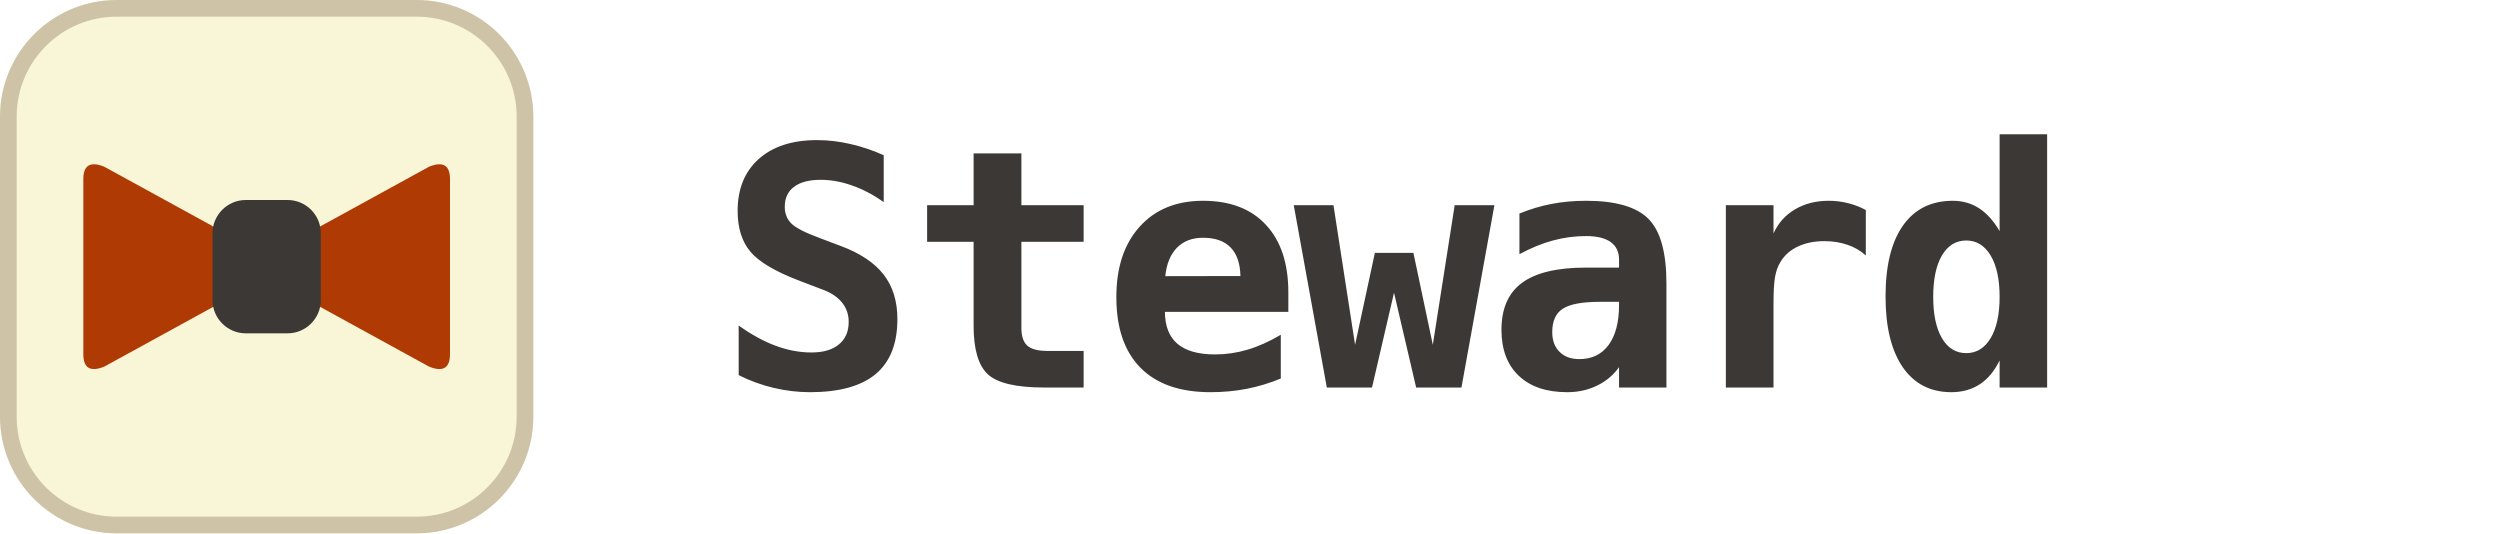
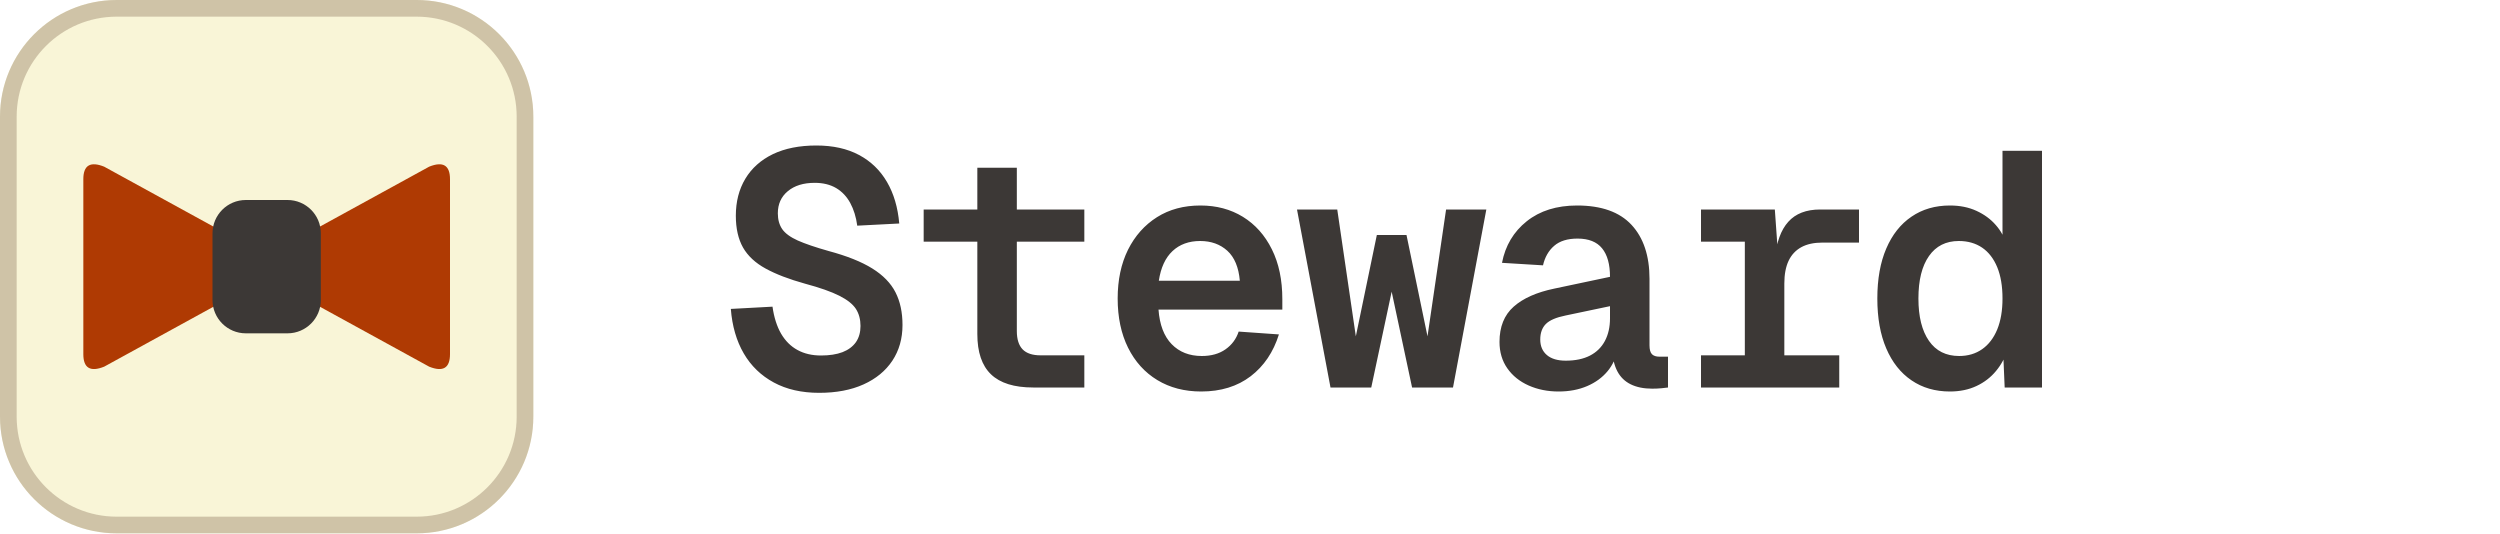
<svg xmlns="http://www.w3.org/2000/svg" viewBox="0 0 300 64" width="300" height="64" role="img" aria-label="Steward">
  <rect width="64" height="64" rx="14" fill="#f9f5d7" />
  <rect x="1" y="1" width="62" height="62" rx="13" fill="none" stroke="#bdae93" stroke-width="2" opacity="0.7" />
  <path d="M10 21.5 Q10 19 12.5 20 L28 28.5 L28 35.5 L12.5 44 Q10 45 10 42.5 Z" fill="#af3a03" />
  <path d="M54 21.5 Q54 19 51.5 20 L36 28.5 L36 35.5 L51.5 44 Q54 45 54 42.5 Z" fill="#af3a03" />
  <rect x="25.5" y="24" width="13" height="16" rx="4" fill="#3c3836" />
-   <text x="86" y="46.5" font-family="ui-monospace, SFMono-Regular, Menlo, Consolas, monospace" font-size="40" font-weight="600" letter-spacing="-1" fill="#3c3836">Steward</text>
+   <path d="M98.30 47.14Q95.15 47.14 92.86 45.90Q90.56 44.66 89.25 42.41Q87.94 40.16 87.70 37.07L92.70 36.80Q92.97 38.72 93.73 40.04Q94.50 41.35 95.70 42.00Q96.90 42.66 98.52 42.66Q100.04 42.66 101.10 42.26Q102.15 41.85 102.71 41.06Q103.26 40.26 103.26 39.12Q103.26 37.93 102.71 37.07Q102.15 36.21 100.72 35.49Q99.28 34.76 96.60 34.04Q93.72 33.24 91.88 32.23Q90.03 31.22 89.16 29.70Q88.30 28.17 88.30 25.89Q88.30 23.35 89.44 21.45Q90.58 19.55 92.74 18.50Q94.91 17.46 97.96 17.46Q100.96 17.46 103.09 18.60Q105.22 19.74 106.44 21.84Q107.66 23.93 107.91 26.82L102.87 27.08Q102.66 25.52 102.03 24.36Q101.40 23.20 100.34 22.57Q99.27 21.94 97.77 21.94Q95.74 21.94 94.54 22.94Q93.34 23.93 93.34 25.60Q93.34 26.73 93.87 27.50Q94.40 28.26 95.73 28.86Q97.06 29.45 99.43 30.12Q102.74 31.01 104.68 32.22Q106.62 33.43 107.46 35.08Q108.30 36.72 108.30 39.00Q108.30 41.45 107.08 43.29Q105.86 45.12 103.62 46.13Q101.38 47.14 98.30 47.14Z M123.99 46.50Q120.56 46.50 118.92 44.92Q117.28 43.35 117.28 40.08V20.13H122.02V39.73Q122.02 41.21 122.72 41.93Q123.42 42.64 124.86 42.64H130.12V46.50ZM110.84 29.00V25.14H130.12V29.00Z M144.14 46.98Q141.14 46.98 138.88 45.61Q136.62 44.24 135.37 41.73Q134.12 39.21 134.12 35.82Q134.12 32.48 135.36 29.97Q136.61 27.47 138.84 26.06Q141.06 24.66 144.05 24.66Q146.94 24.66 149.15 26.02Q151.37 27.39 152.62 29.91Q153.88 32.43 153.88 35.91V37.15H139.02Q139.22 39.88 140.60 41.30Q141.98 42.72 144.22 42.72Q145.92 42.72 147.06 41.92Q148.20 41.12 148.64 39.79L153.47 40.13Q152.47 43.32 150.08 45.15Q147.68 46.98 144.14 46.98ZM139.06 33.69H148.78Q148.57 31.27 147.28 30.09Q145.99 28.92 144.02 28.92Q141.99 28.92 140.70 30.13Q139.41 31.34 139.06 33.69Z M159.66 46.50 155.64 25.14H160.47L162.70 40.36L165.22 28.20H168.78L171.30 40.36L173.53 25.14H178.36L174.36 46.50H169.45L167.00 35.00L164.55 46.50Z M187.04 46.98Q185.06 46.98 183.44 46.26Q181.82 45.54 180.88 44.20Q179.94 42.86 179.94 41.03Q179.94 38.31 181.64 36.80Q183.34 35.29 186.53 34.63L193.20 33.22Q193.20 30.96 192.25 29.80Q191.30 28.63 189.31 28.63Q187.50 28.63 186.50 29.50Q185.50 30.36 185.16 31.84L180.24 31.54Q180.84 28.44 183.21 26.55Q185.58 24.66 189.25 24.66Q193.62 24.66 195.78 26.98Q197.94 29.31 197.94 33.46V41.43Q197.94 42.21 198.24 42.51Q198.54 42.80 199.12 42.80H200.16V46.50Q199.92 46.54 199.38 46.59Q198.83 46.64 198.27 46.64Q196.75 46.64 195.69 46.12Q194.63 45.60 194.08 44.55Q193.53 43.50 193.47 41.96H194.08Q193.86 43.38 192.92 44.53Q191.97 45.68 190.46 46.33Q188.94 46.98 187.04 46.98ZM187.89 43.28Q189.62 43.28 190.80 42.67Q191.98 42.06 192.59 40.91Q193.20 39.76 193.20 38.20V36.74L187.87 37.86Q186.18 38.20 185.50 38.88Q184.83 39.56 184.83 40.74Q184.83 41.93 185.63 42.61Q186.42 43.28 187.89 43.28Z M204.12 46.50V42.64H211.47L209.38 44.71V26.91L211.47 29.00H204.12V25.14H212.98L213.42 31.33L213.00 31.00Q213.27 28.09 214.59 26.62Q215.91 25.14 218.42 25.14H223.08V29.11H218.70Q217.17 29.11 216.16 29.66Q215.14 30.22 214.63 31.30Q214.12 32.39 214.12 34.02V44.71L212.06 42.64H220.71V46.50Z M233.99 46.98Q231.34 46.98 229.38 45.64Q227.42 44.31 226.35 41.81Q225.28 39.32 225.28 35.82Q225.28 32.32 226.35 29.83Q227.42 27.33 229.38 26.00Q231.34 24.66 233.99 24.66Q235.78 24.66 237.17 25.30Q238.57 25.94 239.49 27.00Q240.42 28.05 240.74 29.32L240.30 30.21V18.10H245.04V46.50H240.56L240.33 41.11L240.91 41.92Q240.48 43.37 239.52 44.52Q238.57 45.67 237.18 46.32Q235.78 46.98 233.99 46.98ZM235.10 42.72Q236.69 42.72 237.86 41.90Q239.03 41.08 239.67 39.53Q240.30 37.98 240.30 35.82Q240.30 33.61 239.67 32.07Q239.03 30.52 237.86 29.72Q236.68 28.92 235.06 28.92Q232.74 28.92 231.48 30.72Q230.21 32.52 230.21 35.82Q230.21 39.09 231.48 40.91Q232.74 42.72 235.10 42.72Z" fill="#3c3836" />
</svg>
